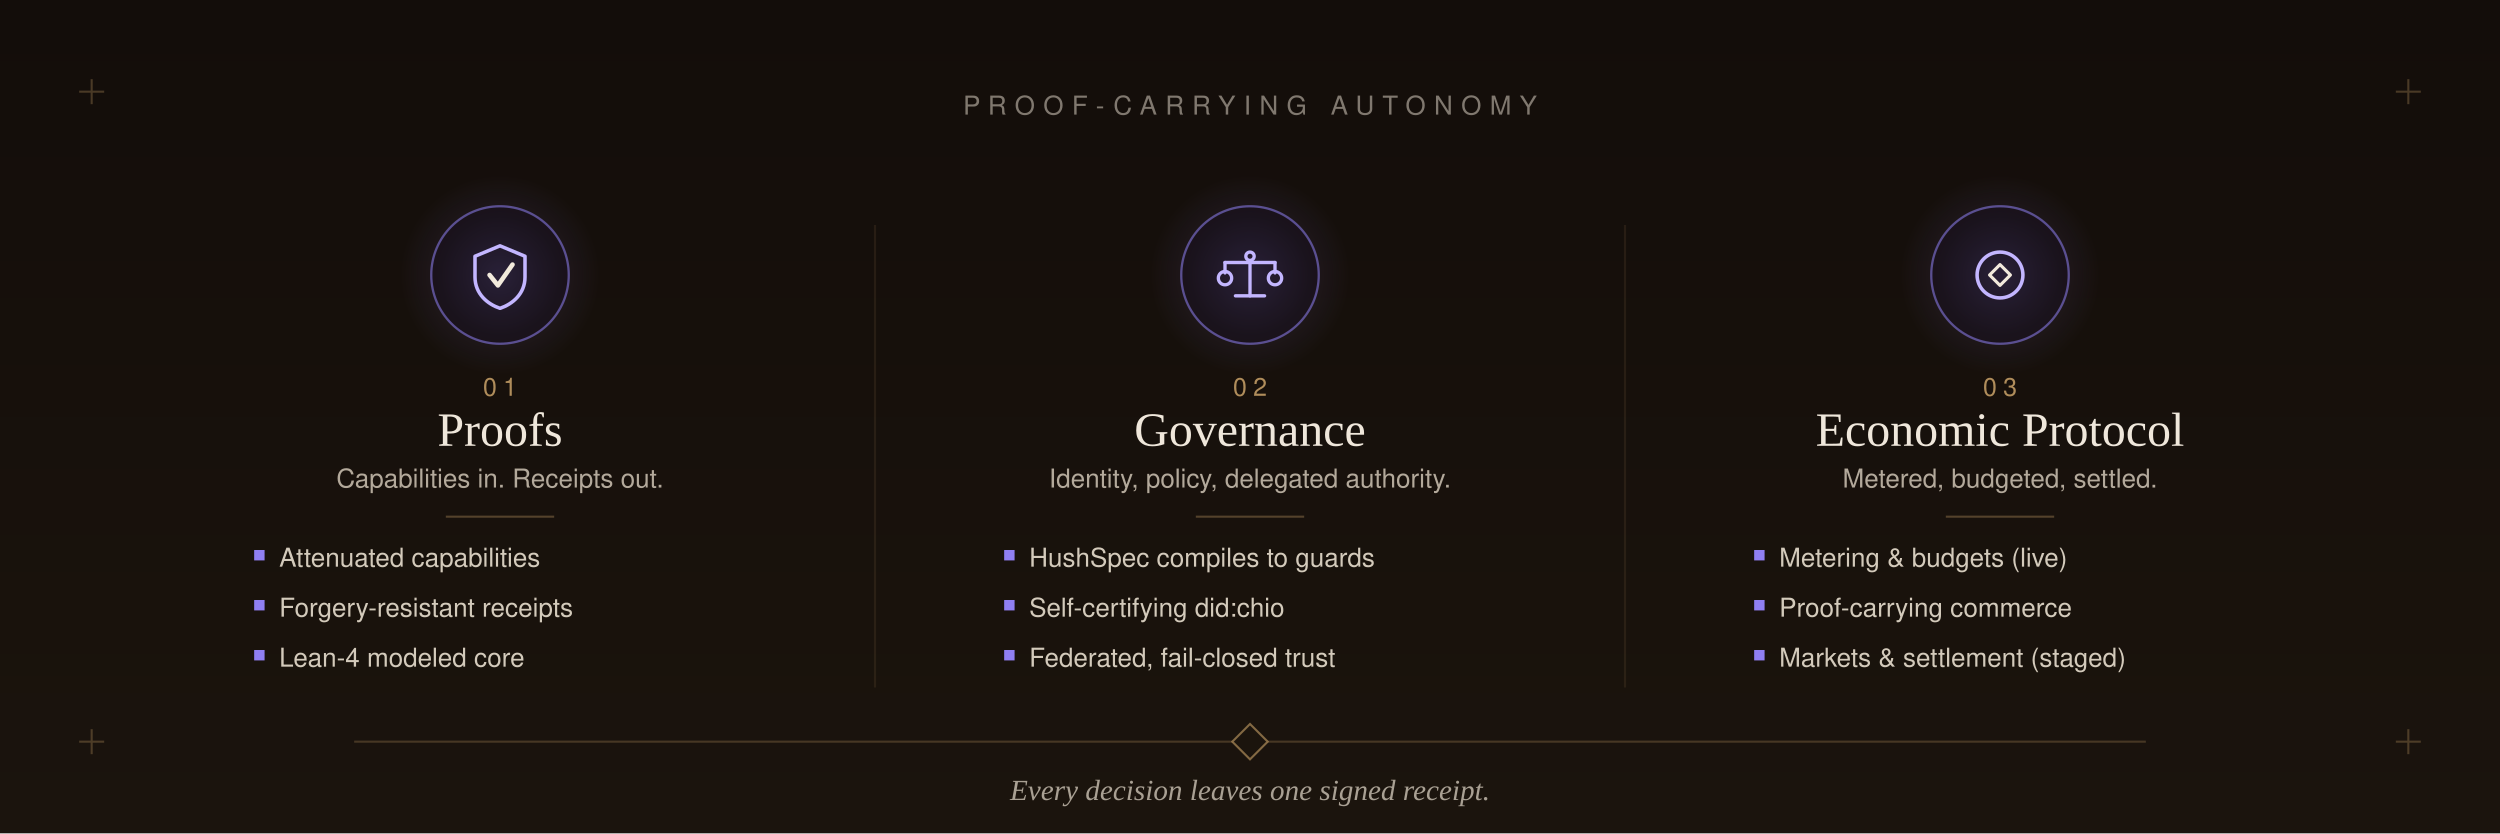
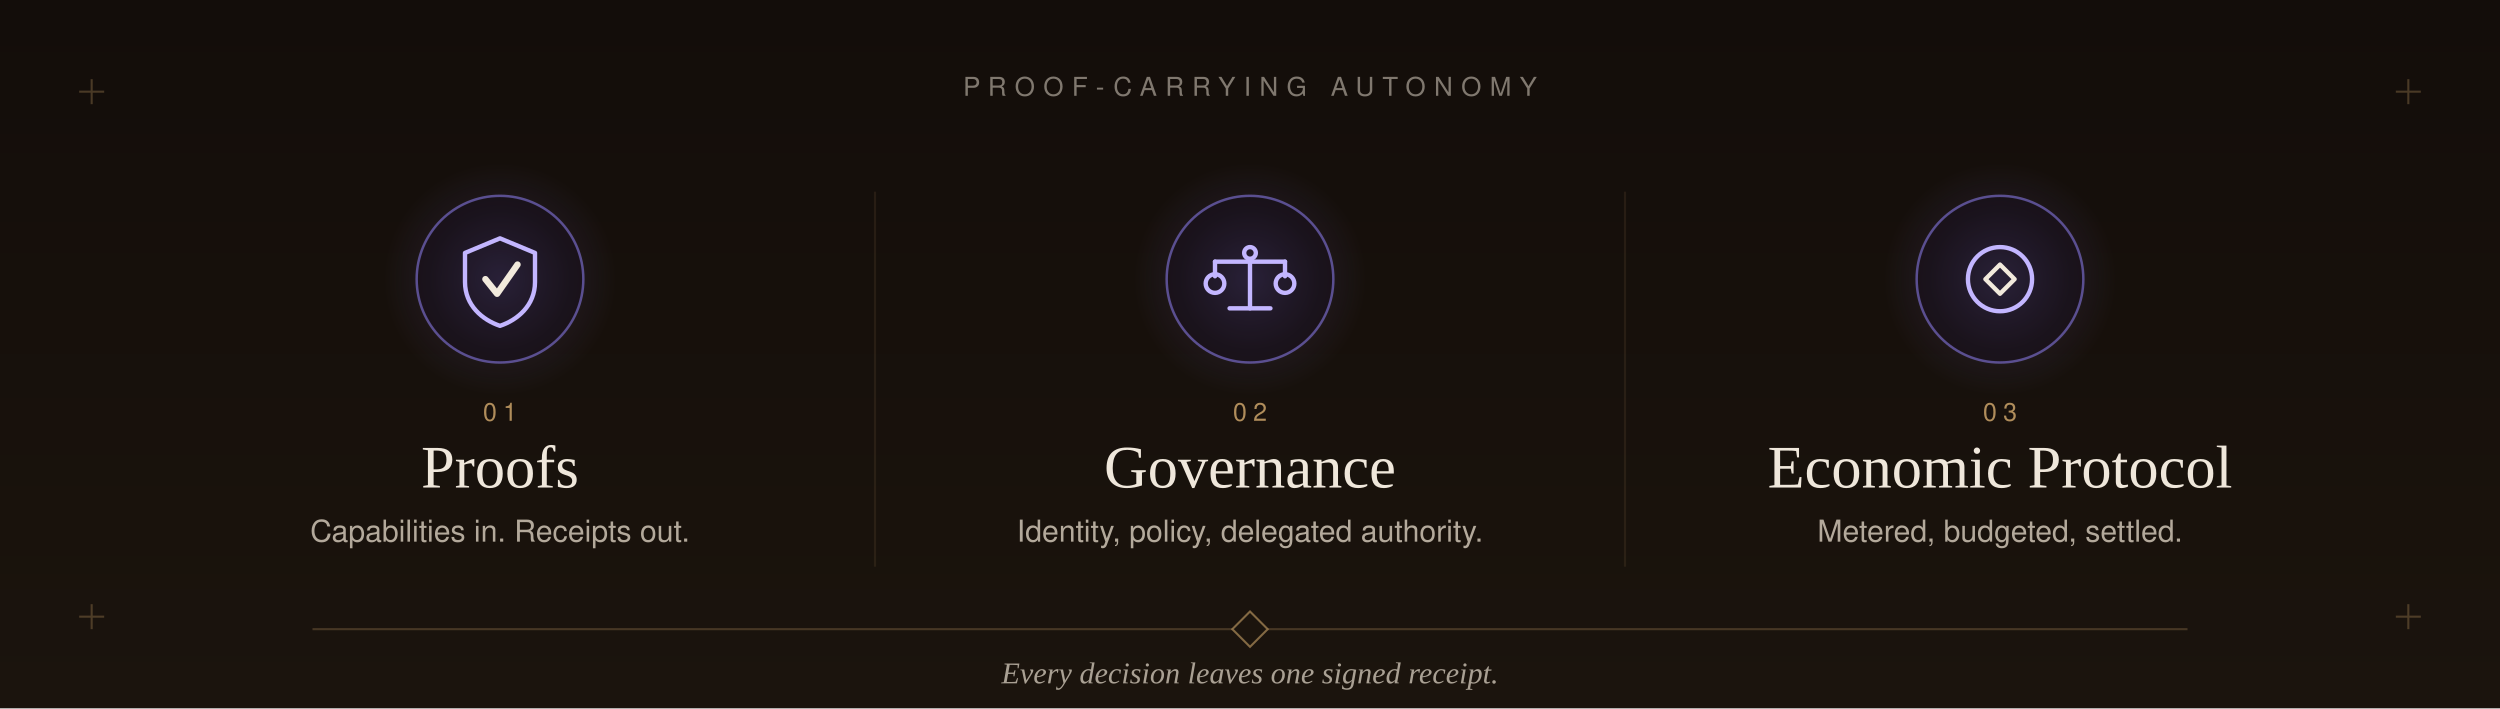
- <svg xmlns="http://www.w3.org/2000/svg" viewBox="0 0 1200 400" width="1200" height="400" role="img" aria-label="Chio's three pillars: Proofs, Governance, and Economic Protocol, on a signed-receipt spine">
+ <svg xmlns="http://www.w3.org/2000/svg" viewBox="0 0 1200 340" width="1200" height="340" role="img" aria-label="Chio's three pillars: Proofs, Governance, and Economic Protocol, on a signed-receipt spine">
  <defs>
    <linearGradient id="bg" x1="0" y1="0" x2="0" y2="1">
      <stop offset="0" stop-color="#130d0a" />
      <stop offset="1" stop-color="#1b140d" />
    </linearGradient>
    <radialGradient id="glow" cx="50%" cy="50%" r="50%">
      <stop offset="0" stop-color="#8f7ff2" stop-opacity="0.34" />
      <stop offset="0.6" stop-color="#8f7ff2" stop-opacity="0.08" />
      <stop offset="1" stop-color="#8f7ff2" stop-opacity="0" />
    </radialGradient>
  </defs>
-   <rect width="1200" height="400" fill="url(#bg)" />
+   <rect width="1200" height="340" fill="url(#bg)" />
  <g stroke="#b08d5b" stroke-opacity="0.35" stroke-width="1">
    <path d="M38 44 H50 M44 38 V50" />
    <path d="M1150 44 H1162 M1156 38 V50" />
-     <path d="M38 356 H50 M44 350 V362" />
-     <path d="M1150 356 H1162 M1156 350 V362" />
+     <path d="M38 296 H50 M44 290 V302" />
+     <path d="M1150 296 H1162 M1156 290 V302" />
  </g>
-   <text x="600" y="55" text-anchor="middle" font-family="-apple-system, 'Segoe UI', Helvetica, Arial, sans-serif" font-size="12.5" letter-spacing="4" fill="#d8cfc0" fill-opacity="0.55">PROOF-CARRYING AUTONOMY</text>
+   <text x="600" y="46" text-anchor="middle" font-family="-apple-system, 'Segoe UI', Helvetica, Arial, sans-serif" font-size="12.5" letter-spacing="4" fill="#d8cfc0" fill-opacity="0.55">PROOF-CARRYING AUTONOMY</text>
  <g stroke="#b08d5b" stroke-opacity="0.12" stroke-width="1">
-     <path d="M420 108 V330" />
-     <path d="M780 108 V330" />
+     <path d="M420 92 V272" />
+     <path d="M780 92 V272" />
  </g>
-   <circle cx="240" cy="132" r="48" fill="url(#glow)" />
-   <circle cx="240" cy="132" r="33" fill="#16101c" fill-opacity="0.55" stroke="#8f7ff2" stroke-opacity="0.55" stroke-width="1.1" />
-   <g transform="translate(240,132)" fill="none" stroke="#c3b6ff" stroke-width="1.7" stroke-linecap="round" stroke-linejoin="round">
+   <circle cx="240" cy="134" r="56" fill="url(#glow)" />
+   <circle cx="240" cy="134" r="40" fill="#16101c" fill-opacity="0.55" stroke="#8f7ff2" stroke-opacity="0.55" stroke-width="1.2" />
+   <g transform="translate(240,134) scale(1.4)" fill="none" stroke="#c3b6ff" stroke-width="1.5" stroke-linecap="round" stroke-linejoin="round">
    <path d="M0 -14 L12 -9 L12 1 C12 9 6 14 0 16 C-6 14 -12 9 -12 1 L-12 -9 Z" />
    <path d="M-5 0 L-1 5 L6 -5" stroke="#f2eadc" stroke-width="2.2" />
  </g>
-   <text x="240" y="190" text-anchor="middle" font-family="-apple-system, 'Segoe UI', Helvetica, Arial, sans-serif" font-size="12" letter-spacing="3" fill="#b08d5b">01</text>
-   <text x="240" y="214" text-anchor="middle" font-family="Georgia, 'Times New Roman', serif" font-size="23" fill="#efe7db">Proofs</text>
-   <text x="240" y="234" text-anchor="middle" font-family="-apple-system, 'Segoe UI', Helvetica, Arial, sans-serif" font-size="12.5" fill="#b3a99b">Capabilities in. Receipts out.</text>
-   <path d="M214 248 H266" stroke="#b08d5b" stroke-opacity="0.4" stroke-width="1" />
-   <g font-family="-apple-system, 'Segoe UI', Helvetica, Arial, sans-serif" font-size="12.5" fill="#d3cabb">
-     <rect x="122" y="264" width="5" height="5" fill="#8f7ff2" />
-     <text x="134" y="272">Attenuated capabilities</text>
-     <rect x="122" y="288" width="5" height="5" fill="#8f7ff2" />
-     <text x="134" y="296">Forgery-resistant receipts</text>
-     <rect x="122" y="312" width="5" height="5" fill="#8f7ff2" />
-     <text x="134" y="320">Lean-4 modeled core</text>
-   </g>
-   <circle cx="600" cy="132" r="48" fill="url(#glow)" />
-   <circle cx="600" cy="132" r="33" fill="#16101c" fill-opacity="0.55" stroke="#8f7ff2" stroke-opacity="0.55" stroke-width="1.1" />
-   <g transform="translate(600,132)" fill="none" stroke="#c3b6ff" stroke-width="1.6" stroke-linecap="round" stroke-linejoin="round">
+   <text x="240" y="202" text-anchor="middle" font-family="-apple-system, 'Segoe UI', Helvetica, Arial, sans-serif" font-size="12" letter-spacing="3" fill="#b08d5b">01</text>
+   <text x="240" y="234" text-anchor="middle" font-family="Georgia, 'Times New Roman', serif" font-size="29" fill="#efe7db">Proofs</text>
+   <text x="240" y="260" text-anchor="middle" font-family="-apple-system, 'Segoe UI', Helvetica, Arial, sans-serif" font-size="14.5" fill="#b3a99b">Capabilities in. Receipts out.</text>
+   <circle cx="600" cy="134" r="56" fill="url(#glow)" />
+   <circle cx="600" cy="134" r="40" fill="#16101c" fill-opacity="0.55" stroke="#8f7ff2" stroke-opacity="0.55" stroke-width="1.2" />
+   <g transform="translate(600,134) scale(1.4)" fill="none" stroke="#c3b6ff" stroke-width="1.5" stroke-linecap="round" stroke-linejoin="round">
    <path d="M-12 -6 H12" />
    <path d="M0 -6 V10" />
    <path d="M-7 10 H7" />
    <circle cx="0" cy="-9" r="2" />
    <path d="M-12 -6 V-1" />
    <circle cx="-12" cy="1.5" r="3.2" />
    <path d="M12 -6 V-1" />
    <circle cx="12" cy="1.5" r="3.2" />
  </g>
-   <text x="600" y="190" text-anchor="middle" font-family="-apple-system, 'Segoe UI', Helvetica, Arial, sans-serif" font-size="12" letter-spacing="3" fill="#b08d5b">02</text>
-   <text x="600" y="214" text-anchor="middle" font-family="Georgia, 'Times New Roman', serif" font-size="23" fill="#efe7db">Governance</text>
-   <text x="600" y="234" text-anchor="middle" font-family="-apple-system, 'Segoe UI', Helvetica, Arial, sans-serif" font-size="12.5" fill="#b3a99b">Identity, policy, delegated authority.</text>
-   <path d="M574 248 H626" stroke="#b08d5b" stroke-opacity="0.4" stroke-width="1" />
-   <g font-family="-apple-system, 'Segoe UI', Helvetica, Arial, sans-serif" font-size="12.5" fill="#d3cabb">
-     <rect x="482" y="264" width="5" height="5" fill="#8f7ff2" />
-     <text x="494" y="272">HushSpec compiles to guards</text>
-     <rect x="482" y="288" width="5" height="5" fill="#8f7ff2" />
-     <text x="494" y="296">Self-certifying did:chio</text>
-     <rect x="482" y="312" width="5" height="5" fill="#8f7ff2" />
-     <text x="494" y="320">Federated, fail-closed trust</text>
+   <text x="600" y="202" text-anchor="middle" font-family="-apple-system, 'Segoe UI', Helvetica, Arial, sans-serif" font-size="12" letter-spacing="3" fill="#b08d5b">02</text>
+   <text x="600" y="234" text-anchor="middle" font-family="Georgia, 'Times New Roman', serif" font-size="29" fill="#efe7db">Governance</text>
+   <text x="600" y="260" text-anchor="middle" font-family="-apple-system, 'Segoe UI', Helvetica, Arial, sans-serif" font-size="14.5" fill="#b3a99b">Identity, policy, delegated authority.</text>
+   <circle cx="960" cy="134" r="56" fill="url(#glow)" />
+   <circle cx="960" cy="134" r="40" fill="#16101c" fill-opacity="0.55" stroke="#8f7ff2" stroke-opacity="0.55" stroke-width="1.2" />
+   <g transform="translate(960,134) scale(1.4)" fill="none" stroke="#c3b6ff" stroke-width="1.5" stroke-linecap="round" stroke-linejoin="round">
+     <circle cx="0" cy="0" r="11" />
+     <path d="M0 -5 L5 0 L0 5 L-5 0 Z" stroke="#f2eadc" />
  </g>
-   <circle cx="960" cy="132" r="48" fill="url(#glow)" />
-   <circle cx="960" cy="132" r="33" fill="#16101c" fill-opacity="0.55" stroke="#8f7ff2" stroke-opacity="0.55" stroke-width="1.1" />
-   <g transform="translate(960,132)" fill="none" stroke="#c3b6ff" stroke-width="1.7" stroke-linecap="round" stroke-linejoin="round">
-     <circle cx="0" cy="0" r="11" />
-     <path d="M0 -5 L5 0 L0 5 L-5 0 Z" stroke="#f2eadc" stroke-width="1.5" />
-   </g>
-   <text x="960" y="190" text-anchor="middle" font-family="-apple-system, 'Segoe UI', Helvetica, Arial, sans-serif" font-size="12" letter-spacing="3" fill="#b08d5b">03</text>
-   <text x="960" y="214" text-anchor="middle" font-family="Georgia, 'Times New Roman', serif" font-size="23" fill="#efe7db">Economic Protocol</text>
-   <text x="960" y="234" text-anchor="middle" font-family="-apple-system, 'Segoe UI', Helvetica, Arial, sans-serif" font-size="12.5" fill="#b3a99b">Metered, budgeted, settled.</text>
-   <path d="M934 248 H986" stroke="#b08d5b" stroke-opacity="0.4" stroke-width="1" />
-   <g font-family="-apple-system, 'Segoe UI', Helvetica, Arial, sans-serif" font-size="12.5" fill="#d3cabb">
-     <rect x="842" y="264" width="5" height="5" fill="#8f7ff2" />
-     <text x="854" y="272">Metering &amp; budgets (live)</text>
-     <rect x="842" y="288" width="5" height="5" fill="#8f7ff2" />
-     <text x="854" y="296">Proof-carrying commerce</text>
-     <rect x="842" y="312" width="5" height="5" fill="#8f7ff2" />
-     <text x="854" y="320">Markets &amp; settlement (staged)</text>
-   </g>
-   <path d="M170 356 H1030" stroke="#b08d5b" stroke-opacity="0.3" stroke-width="1" />
-   <rect x="594" y="350" width="12" height="12" transform="rotate(45 600 356)" fill="#1b140d" stroke="#b08d5b" stroke-opacity="0.7" />
-   <text x="600" y="384" text-anchor="middle" font-family="Georgia, 'Times New Roman', serif" font-style="italic" font-size="14" fill="#d8cfc0" fill-opacity="0.75">Every decision leaves one signed receipt.</text>
+   <text x="960" y="202" text-anchor="middle" font-family="-apple-system, 'Segoe UI', Helvetica, Arial, sans-serif" font-size="12" letter-spacing="3" fill="#b08d5b">03</text>
+   <text x="960" y="234" text-anchor="middle" font-family="Georgia, 'Times New Roman', serif" font-size="29" fill="#efe7db">Economic Protocol</text>
+   <text x="960" y="260" text-anchor="middle" font-family="-apple-system, 'Segoe UI', Helvetica, Arial, sans-serif" font-size="14.5" fill="#b3a99b">Metered, budgeted, settled.</text>
+   <path d="M150 302 H1050" stroke="#b08d5b" stroke-opacity="0.3" stroke-width="1" />
+   <rect x="594" y="296" width="12" height="12" transform="rotate(45 600 302)" fill="#1b140d" stroke="#b08d5b" stroke-opacity="0.7" />
+   <text x="600" y="328" text-anchor="middle" font-family="Georgia, 'Times New Roman', serif" font-style="italic" font-size="14.5" fill="#d8cfc0" fill-opacity="0.75">Every decision leaves one signed receipt.</text>
</svg>
